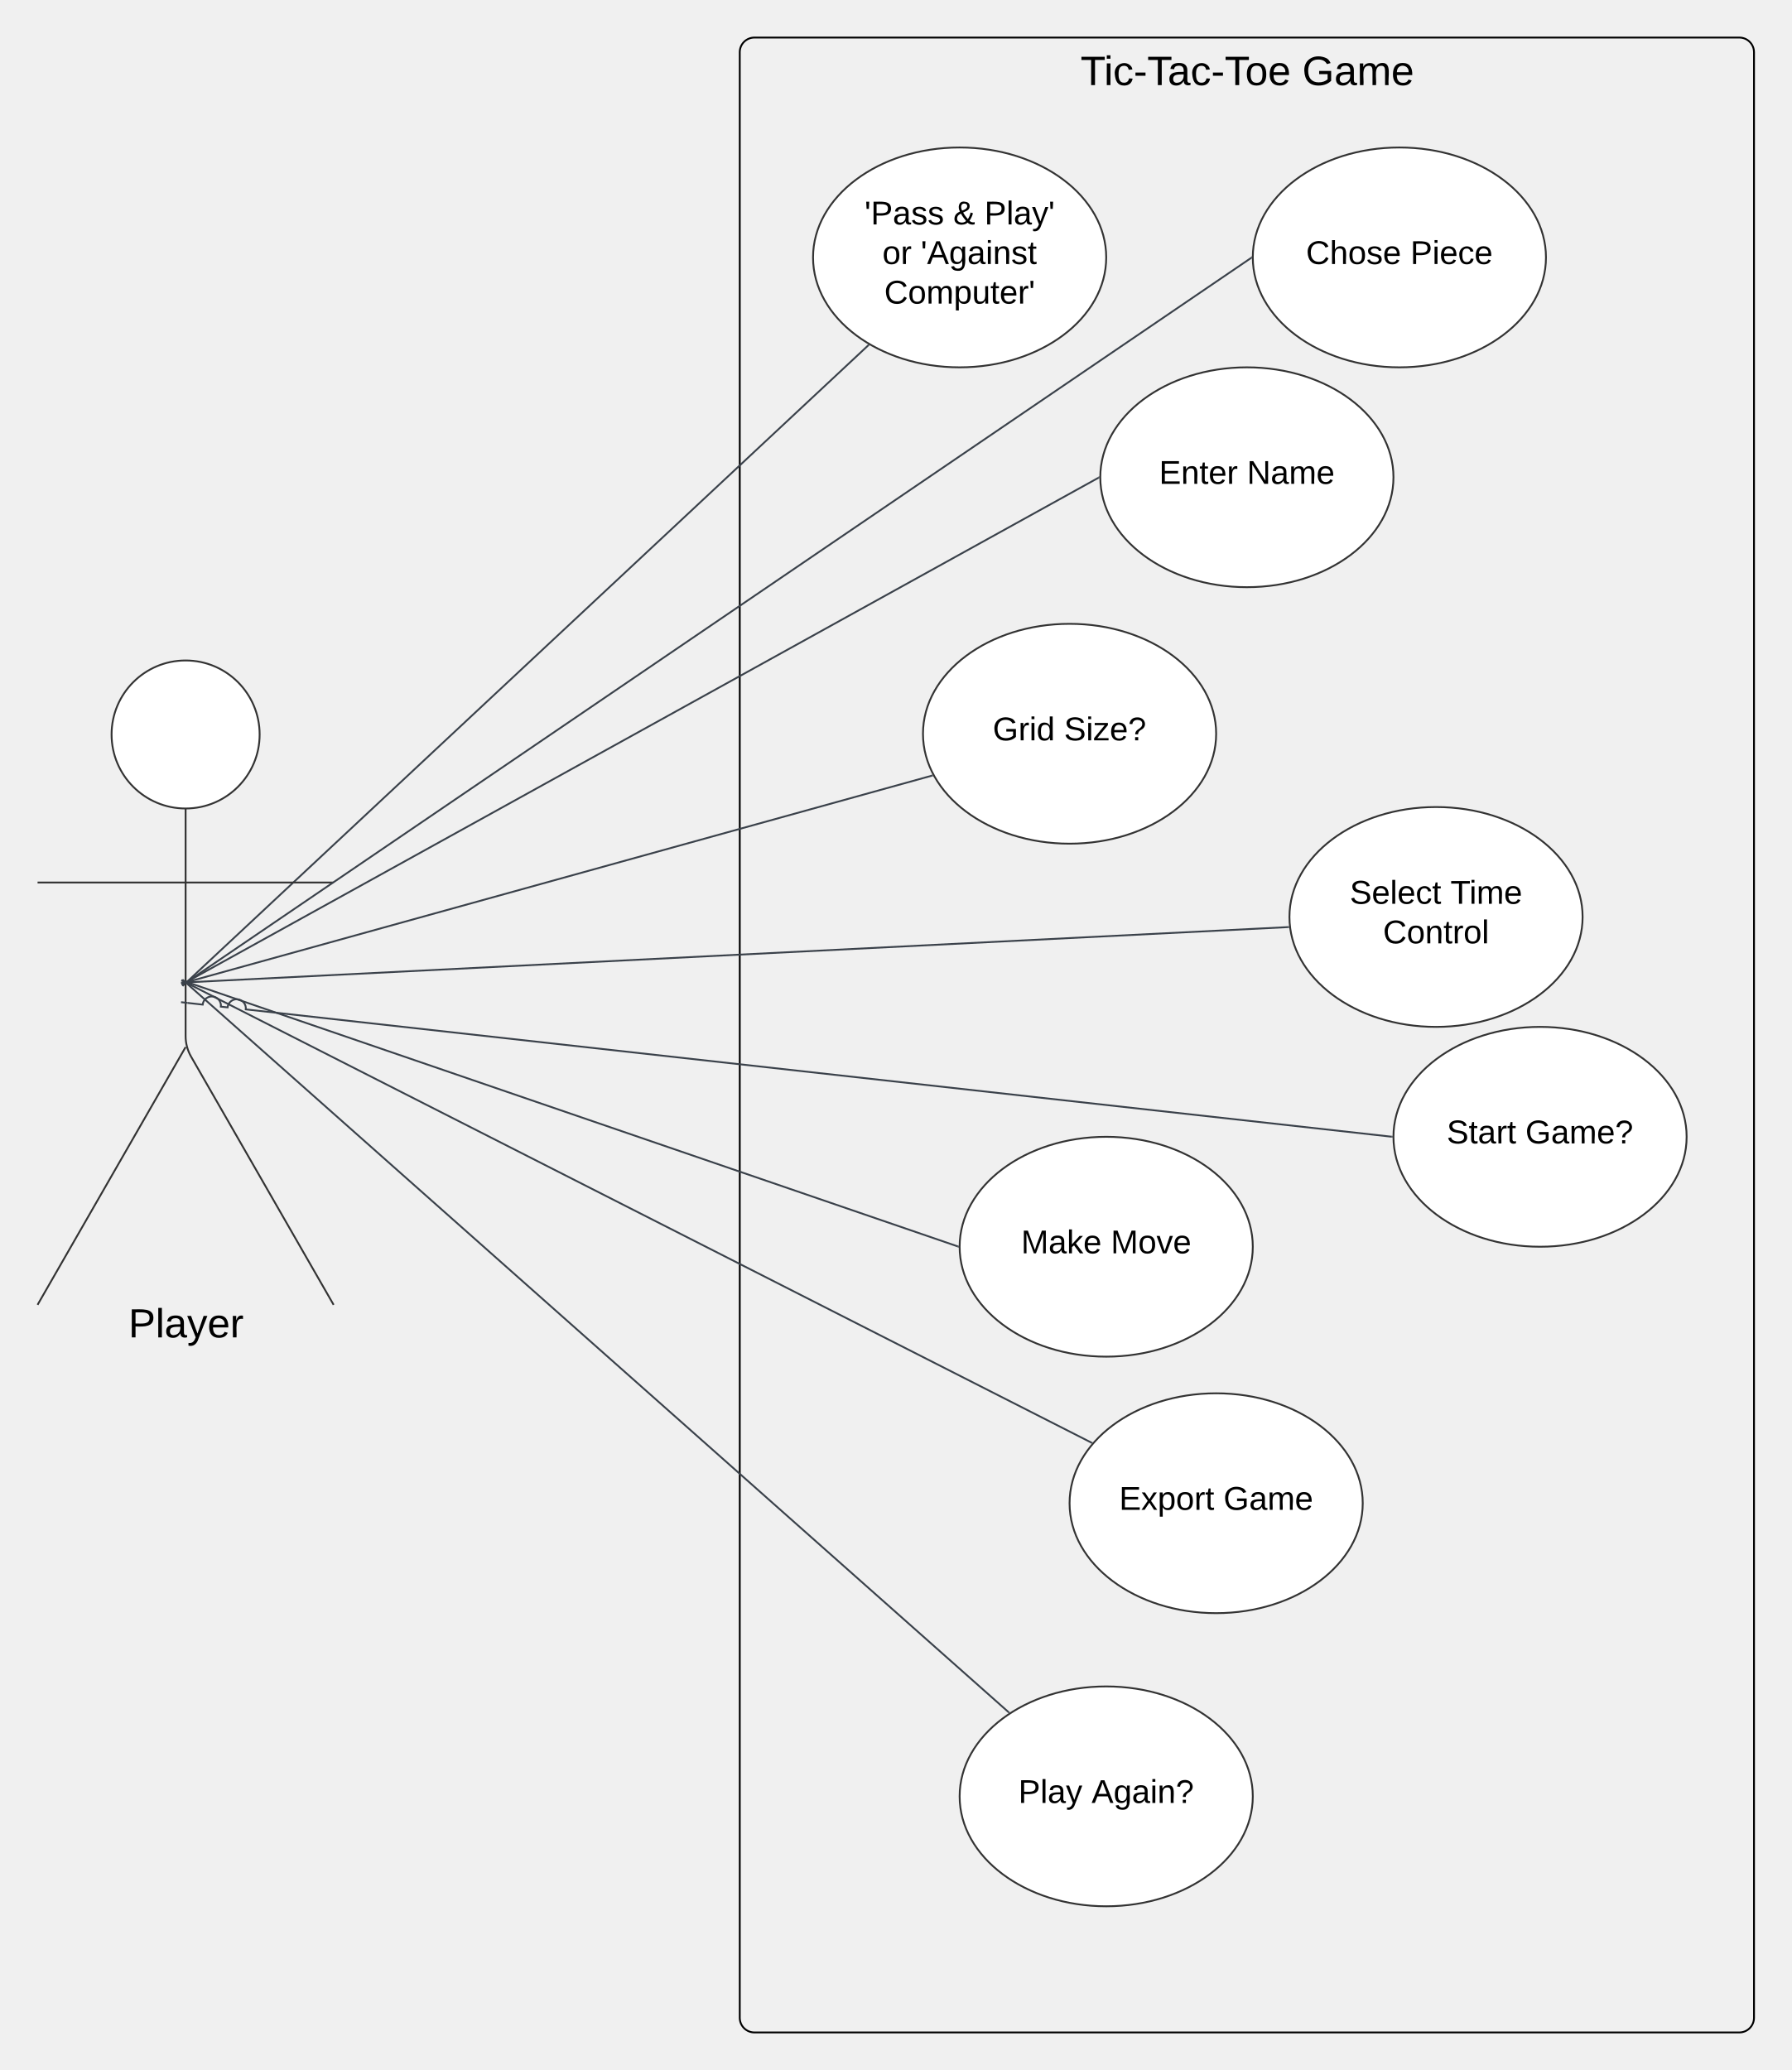
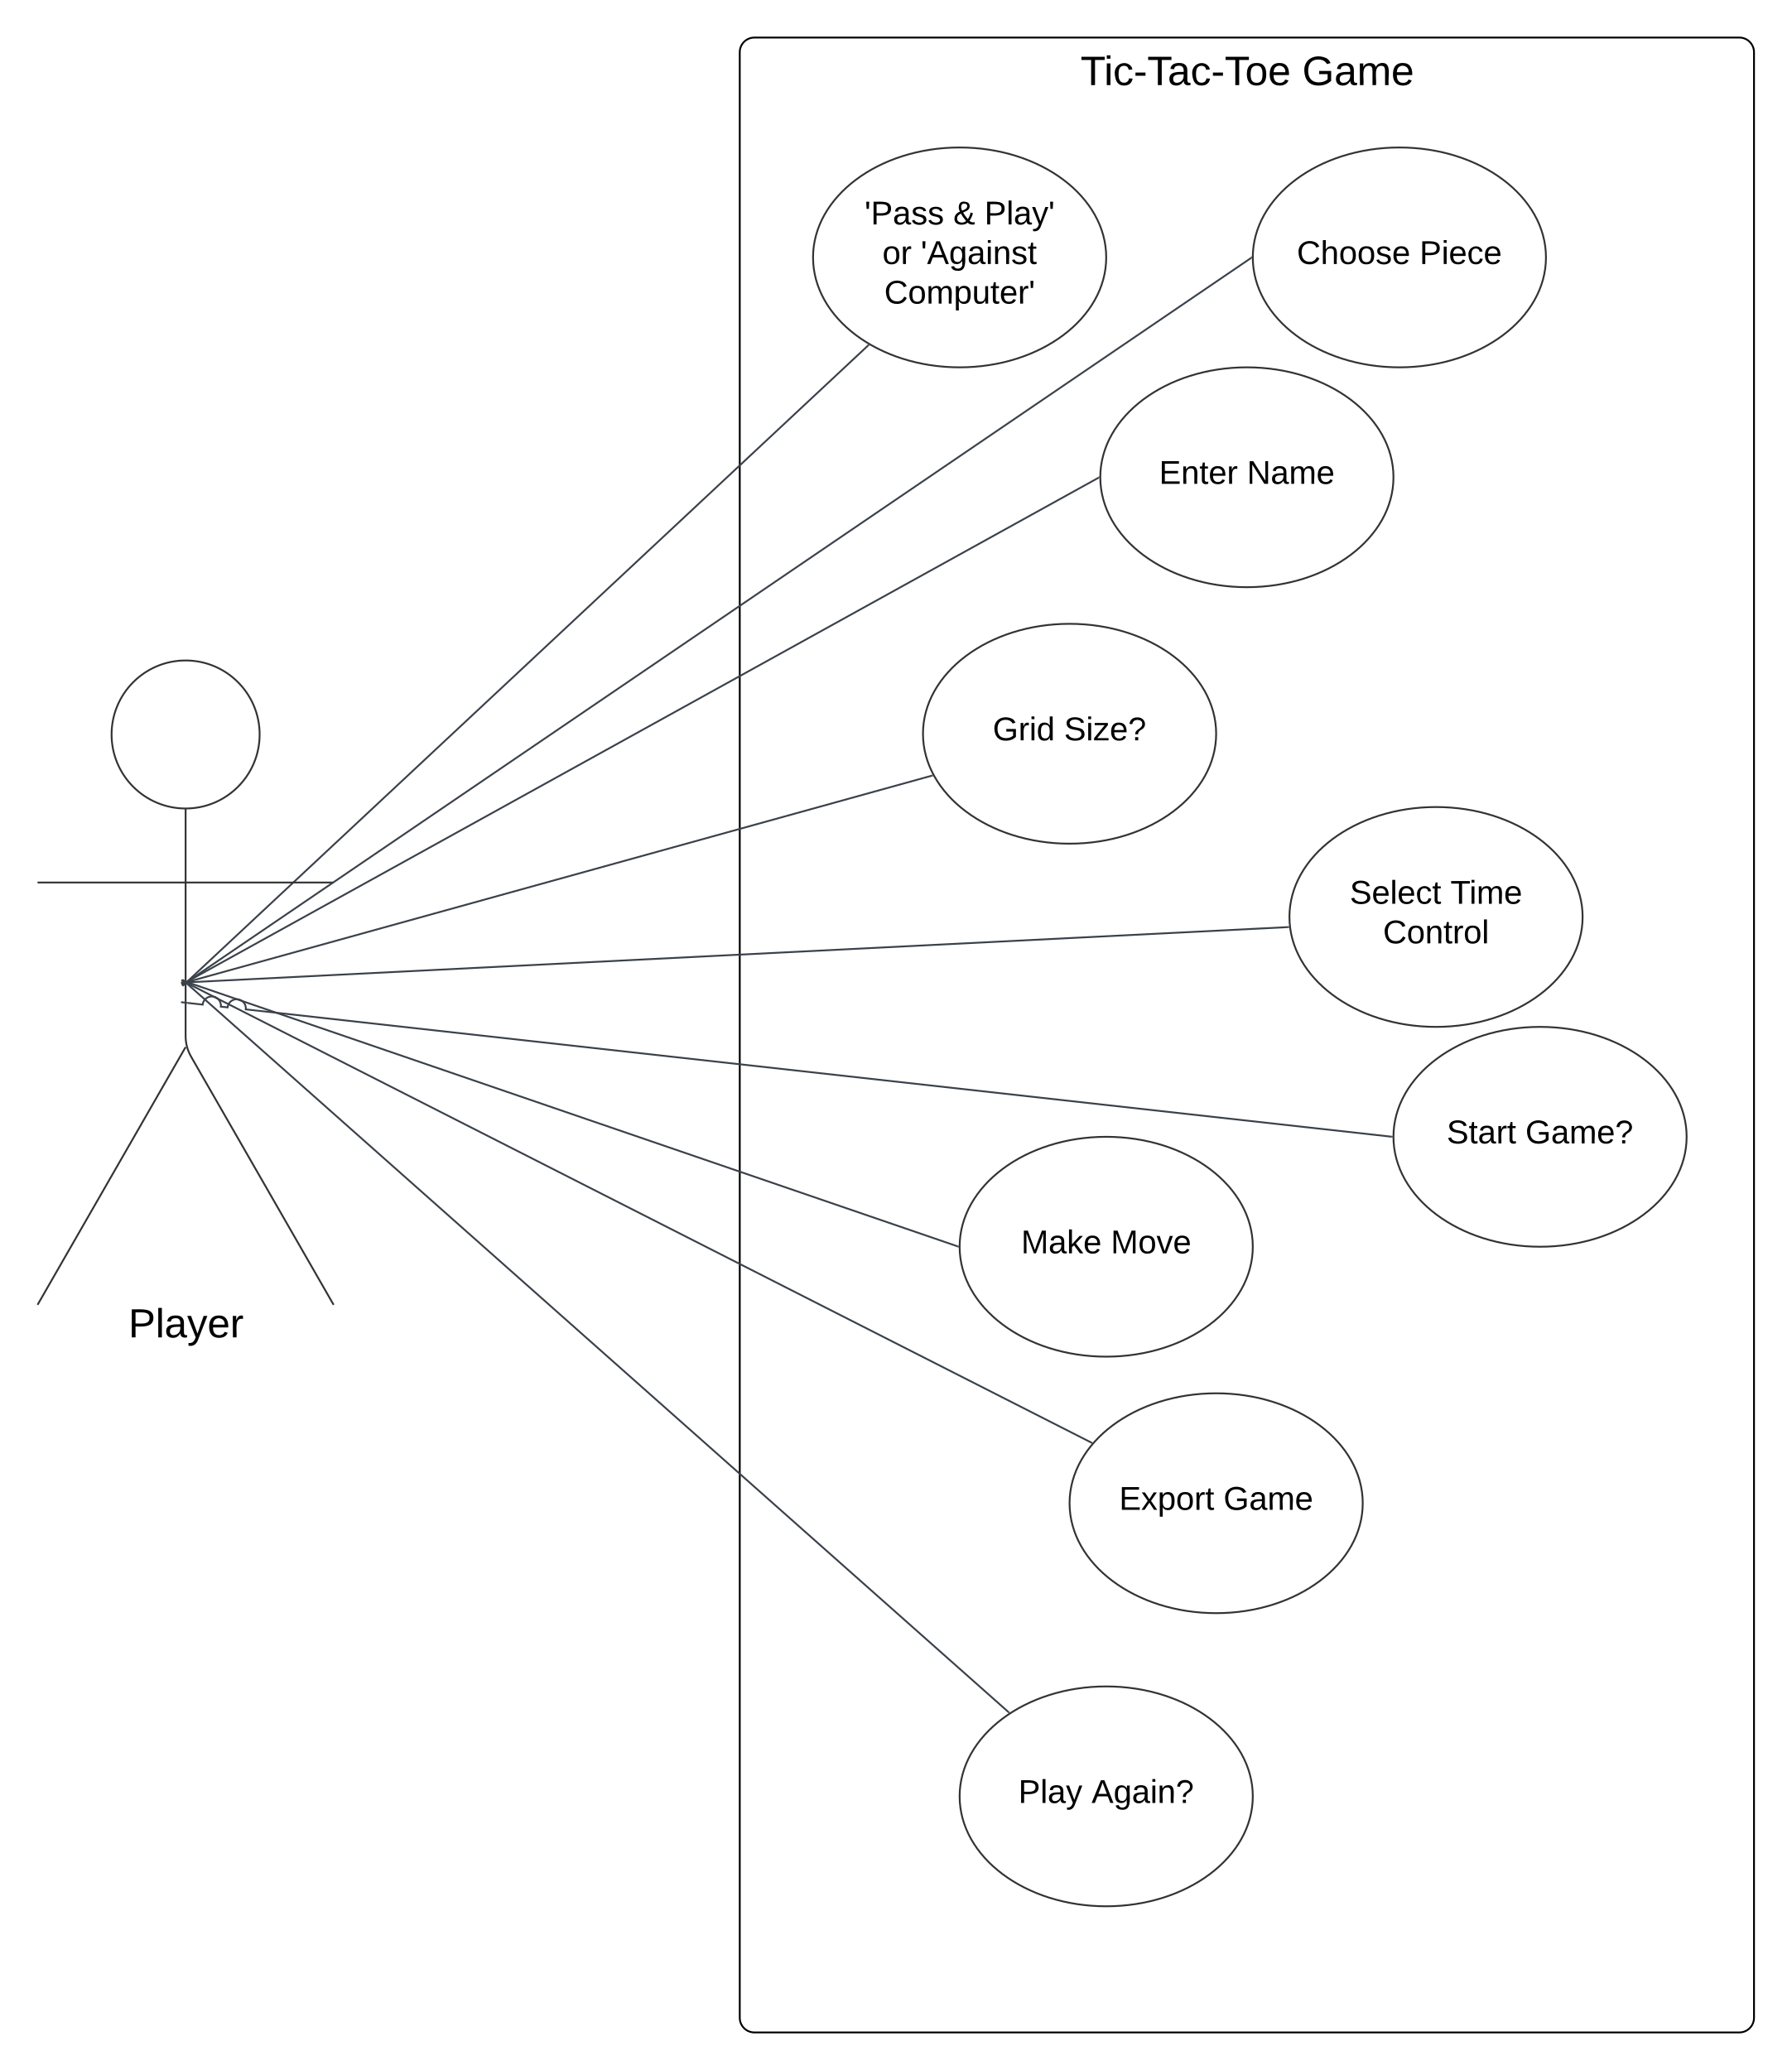
<svg xmlns="http://www.w3.org/2000/svg" xmlns:ns1="lucid" xmlns:xlink="http://www.w3.org/1999/xlink" width="977.77" height="1129.86">
  <g transform="translate(-279.5 -279.5)" ns1:page-tab-id=".Q4MUjXso07N">
+     <path d="M0 0h1500v1500H0z" fill="#fff" />
    <path d="M683.23 308a8 8 0 0 1 8-8h537.54a8 8 0 0 1 8 8v1072.86a8 8 0 0 1-8 8H691.23a8 8 0 0 1-8-8z" stroke="#000" fill-opacity="0" />
    <use xlink:href="#a" transform="matrix(1,0,0,1,691.2291,308) translate(177.9753 17.95556)" />
    <use xlink:href="#b" transform="matrix(1,0,0,1,691.2291,308) translate(298.9883 17.95556)" />
    <path d="M943.23 680c0 33.14-35.82 60-80 60s-80-26.86-80-60 35.82-60 80-60 80 26.86 80 60z" stroke="#333" fill="#fff" />
    <use xlink:href="#c" transform="matrix(1,0,0,1,807.2291,644) translate(14.075 39.6)" />
    <use xlink:href="#d" transform="matrix(1,0,0,1,807.2291,644) translate(52.975 39.6)" />
    <path d="M381.66 815.3L753.36 468M381.67 815.28l-2.57 2.4" stroke="#3a414a" fill="none" />
    <path d="M754.16 467.92l-.48.45-.65-.7.27-.25z" stroke="#3a414a" stroke-width=".05" fill="#3a414a" />
    <path d="M381.77 815.46l406.36-112.6M381.8 815.45l-3.4.94" stroke="#3a414a" fill="none" />
    <path d="M788.83 703.14l-.6.17-.24-.9.4-.12z" stroke="#3a414a" stroke-width=".05" fill="#3a414a" />
    <path d="M883.23 420c0 33.14-35.82 60-80 60s-80-26.86-80-60 35.82-60 80-60 80 26.86 80 60z" stroke="#333" fill="#fff" />
    <use xlink:href="#e" transform="matrix(1,0,0,1,747.2291,384) translate(4.125 18)" />
    <use xlink:href="#f" transform="matrix(1,0,0,1,747.2291,384) translate(52.525 18)" />
    <use xlink:href="#g" transform="matrix(1,0,0,1,747.2291,384) translate(69.525 18)" />
    <use xlink:href="#h" transform="matrix(1,0,0,1,747.2291,384) translate(13.85 39.6)" />
    <use xlink:href="#i" transform="matrix(1,0,0,1,747.2291,384) translate(34.8 39.6)" />
    <use xlink:href="#j" transform="matrix(1,0,0,1,747.2291,384) translate(14.875 61.2)" />
    <path d="M421.2 680.4c0 22.3-18.1 40.4-40.4 40.4-22.32 0-40.4-18.1-40.4-40.4 0-22.3 18.08-40.4 40.4-40.4 22.3 0 40.4 18.1 40.4 40.4z" stroke="#333" fill="#fff" />
    <path d="M380.8 720.8v124.23a22.5 22.5 0 0 0 2.98 11.2l77.8 135.48m-80.8-140.67L300 991.7m0-230.5h161.6" stroke="#333" fill="none" />
    <path d="M300 646a6 6 0 0 1 6-6h149.6a6 6 0 0 1 6 6v361.7a6 6 0 0 1-6 6H306a6 6 0 0 1-6-6z" fill="none" />
    <use xlink:href="#k" transform="matrix(1,0,0,1,220,991.7135) translate(129.5802 17.77778)" />
    <path d="M1040 540c0 33.14-35.82 60-80 60s-80-26.86-80-60 35.82-60 80-60 80 26.86 80 60z" stroke="#333" fill="#fff" />
    <use xlink:href="#l" transform="matrix(1,0,0,1,904,504) translate(8.075 39.6)" />
    <use xlink:href="#m" transform="matrix(1,0,0,1,904,504) translate(56.025 39.6)" />
    <path d="M381.73 815.24l497.33-275M381.74 815.23l-3.07 1.7" stroke="#3a414a" fill="none" />
    <path d="M879.5 540v.54l-.22.12-.46-.83.7-.38z" stroke="#3a414a" stroke-width=".05" fill="#3a414a" />
    <path d="M1143.23 780c0 33.14-35.82 60-80 60s-80-26.86-80-60 35.82-60 80-60 80 26.86 80 60z" stroke="#333" fill="#fff" />
    <use xlink:href="#n" transform="matrix(1,0,0,1,1007.229,744) translate(8.925 28.8)" />
    <use xlink:href="#o" transform="matrix(1,0,0,1,1007.229,744) translate(63.875 28.8)" />
    <use xlink:href="#p" transform="matrix(1,0,0,1,1007.229,744) translate(27.075 50.4)" />
    <path d="M982.57 785.53L381.8 815.68" stroke="#3a414a" fill="none" />
    <path d="M983.12 785.98l-.53.02-.06-.95.5-.02z" stroke="#3a414a" stroke-width=".05" fill="#3a414a" />
    <path d="M381.8 815.68l-3.5.18" stroke="#3a414a" fill="none" />
    <path d="M1023.23 1100c0 33.14-35.82 60-80 60s-80-26.86-80-60 35.82-60 80-60 80 26.86 80 60z" stroke="#333" fill="#fff" />
    <use xlink:href="#q" transform="matrix(1,0,0,1,887.2291,1064) translate(3.05 39.6)" />
    <use xlink:href="#r" transform="matrix(1,0,0,1,887.2291,1064) translate(60 39.6)" />
    <path d="M875.18 1066.94L381.74 816.2" stroke="#3a414a" fill="none" />
    <path d="M875.95 1066.8l-.64.74-.34-.18.43-.84z" stroke="#3a414a" stroke-width=".05" fill="#3a414a" />
    <path d="M381.75 816.22l-3.13-1.6" stroke="#3a414a" fill="none" />
    <path d="M963.23 960c0 33.14-35.82 60-80 60s-80-26.86-80-60 35.82-60 80-60 80 26.86 80 60z" stroke="#333" fill="#fff" />
    <use xlink:href="#s" transform="matrix(1,0,0,1,827.2291,924) translate(9.55 39.6)" />
    <use xlink:href="#t" transform="matrix(1,0,0,1,827.2291,924) translate(58.5 39.6)" />
    <path d="M963.23 1260c0 33.14-35.82 60-80 60s-80-26.86-80-60 35.82-60 80-60 80 26.86 80 60z" stroke="#333" fill="#fff" />
    <use xlink:href="#u" transform="matrix(1,0,0,1,827.2291,1224) translate(8.05 39.6)" />
    <use xlink:href="#v" transform="matrix(1,0,0,1,827.2291,1224) translate(48 39.6)" />
    <path d="M829.97 1214.07L381.67 816.5" stroke="#3a414a" fill="none" />
    <path d="M830.74 1214.13l-.8.55-.3-.26.63-.7z" stroke="#3a414a" stroke-width=".05" fill="#3a414a" />
    <path d="M381.68 816.5l-2.63-2.32M802.26 959.84l-420.5-144.2" stroke="#3a414a" fill="none" />
    <path d="M802.74 959.5v1l-.65-.22.3-.9z" stroke="#3a414a" stroke-width=".05" fill="#3a414a" />
    <path d="M381.78 815.65l-3.32-1.14" stroke="#3a414a" fill="none" />
    <path d="M1123.23 420c0 33.14-35.82 60-80 60s-80-26.86-80-60 35.82-60 80-60 80 26.86 80 60z" stroke="#333" fill="#fff" />
    <g>
-       <use xlink:href="#w" transform="matrix(1,0,0,1,987.2291,384) translate(5.05 39.6)" />
-       <use xlink:href="#x" transform="matrix(1,0,0,1,987.2291,384) translate(62 39.6)" />
+       <use xlink:href="#w" transform="matrix(1,0,0,1,987.2291,384) translate(0.05 39.6)" />
+       <use xlink:href="#x" transform="matrix(1,0,0,1,987.2291,384) translate(67 39.6)" />
    </g>
    <path d="M962.32 420.28l-580.6 395.07" stroke="#3a414a" fill="none" />
    <path d="M962.73 420V420.56l-.16.1-.53-.77.7-.5z" stroke="#3a414a" stroke-width=".05" fill="#3a414a" />
    <path d="M381.72 815.34l-2.9 1.98" stroke="#3a414a" fill="none" />
    <path d="M1200 900c0 33.14-35.82 60-80 60s-80-26.86-80-60 35.82-60 80-60 80 26.86 80 60z" stroke="#333" fill="#fff" />
    <g>
      <use xlink:href="#y" transform="matrix(1,0,0,1,1064,864) translate(5.05 39.6)" />
      <use xlink:href="#z" transform="matrix(1,0,0,1,1064,864) translate(48 39.6)" />
    </g>
    <path d="M1039 899.95l-625.35-69.5c.3-2.74-1.67-5.2-4.42-5.52-2.74-.3-5.2 1.67-5.52 4.42l-3.66-.4c.3-2.75-1.68-5.23-4.42-5.53-2.75-.3-5.22 1.67-5.52 4.42l-8.3-.93" stroke="#3a414a" fill="none" />
    <path d="M1039.52 899.52l-.02.47V900.47l-.56-.07.1-.93z" stroke="#3a414a" stroke-width=".05" fill="#3a414a" />
    <path d="M381.8 826.9l-3.5-.38" stroke="#3a414a" fill="none" />
    <defs>
      <path d="M127-220V0H93v-220H8v-28h204v28h-85" id="A" />
      <path d="M24-231v-30h32v30H24zM24 0v-190h32V0H24" id="B" />
      <path d="M96-169c-40 0-48 33-48 73s9 75 48 75c24 0 41-14 43-38l32 2c-6 37-31 61-74 61-59 0-76-41-82-99-10-93 101-131 147-64 4 7 5 14 7 22l-32 3c-4-21-16-35-41-35" id="C" />
      <path d="M16-82v-28h88v28H16" id="D" />
      <path d="M141-36C126-15 110 5 73 4 37 3 15-17 15-53c-1-64 63-63 125-63 3-35-9-54-41-54-24 1-41 7-42 31l-33-3c5-37 33-52 76-52 45 0 72 20 72 64v82c-1 20 7 32 28 27v20c-31 9-61-2-59-35zM48-53c0 20 12 33 32 33 41-3 63-29 60-74-43 2-92-5-92 41" id="E" />
      <path d="M100-194c62-1 85 37 85 99 1 63-27 99-86 99S16-35 15-95c0-66 28-99 85-99zM99-20c44 1 53-31 53-75 0-43-8-75-51-75s-53 32-53 75 10 74 51 75" id="F" />
      <path d="M100-194c63 0 86 42 84 106H49c0 40 14 67 53 68 26 1 43-12 49-29l28 8c-11 28-37 45-77 45C44 4 14-33 15-96c1-61 26-98 85-98zm52 81c6-60-76-77-97-28-3 7-6 17-6 28h103" id="G" />
      <g id="a">
        <use transform="matrix(0.06234568,0,0,0.06234568,0,0)" xlink:href="#A" />
        <use transform="matrix(0.06234568,0,0,0.06234568,12.84321,0)" xlink:href="#B" />
        <use transform="matrix(0.06234568,0,0,0.06234568,17.76852,0)" xlink:href="#C" />
        <use transform="matrix(0.06234568,0,0,0.06234568,28.99074,0)" xlink:href="#D" />
        <use transform="matrix(0.06234568,0,0,0.06234568,36.40988,0)" xlink:href="#A" />
        <use transform="matrix(0.06234568,0,0,0.06234568,47.56975,0)" xlink:href="#E" />
        <use transform="matrix(0.06234568,0,0,0.06234568,60.03889,0)" xlink:href="#C" />
        <use transform="matrix(0.06234568,0,0,0.06234568,71.26111,0)" xlink:href="#D" />
        <use transform="matrix(0.06234568,0,0,0.06234568,78.68025,0)" xlink:href="#A" />
        <use transform="matrix(0.06234568,0,0,0.06234568,89.84012,0)" xlink:href="#F" />
        <use transform="matrix(0.06234568,0,0,0.06234568,102.3093,0)" xlink:href="#G" />
      </g>
      <path d="M143 4C61 4 22-44 18-125c-5-107 100-154 193-111 17 8 29 25 37 43l-32 9c-13-25-37-40-76-40-61 0-88 39-88 99 0 61 29 100 91 101 35 0 62-11 79-27v-45h-74v-28h105v86C228-13 192 4 143 4" id="H" />
      <path d="M210-169c-67 3-38 105-44 169h-31v-121c0-29-5-50-35-48C34-165 62-65 56 0H25l-1-190h30c1 10-1 24 2 32 10-44 99-50 107 0 11-21 27-35 58-36 85-2 47 119 55 194h-31v-121c0-29-5-49-35-48" id="I" />
      <g id="b">
        <use transform="matrix(0.06234568,0,0,0.06234568,0,0)" xlink:href="#H" />
        <use transform="matrix(0.06234568,0,0,0.06234568,17.45679,0)" xlink:href="#E" />
        <use transform="matrix(0.06234568,0,0,0.06234568,29.92593,0)" xlink:href="#I" />
        <use transform="matrix(0.06234568,0,0,0.06234568,48.56728,0)" xlink:href="#G" />
      </g>
      <path d="M114-163C36-179 61-72 57 0H25l-1-190h30c1 12-1 29 2 39 6-27 23-49 58-41v29" id="J" />
      <path d="M85-194c31 0 48 13 60 33l-1-100h32l1 261h-30c-2-10 0-23-3-31C134-8 116 4 85 4 32 4 16-35 15-94c0-66 23-100 70-100zm9 24c-40 0-46 34-46 75 0 40 6 74 45 74 42 0 51-32 51-76 0-42-9-74-50-73" id="K" />
      <g id="c">
        <use transform="matrix(0.05,0,0,0.05,0,0)" xlink:href="#H" />
        <use transform="matrix(0.05,0,0,0.05,14,0)" xlink:href="#J" />
        <use transform="matrix(0.05,0,0,0.05,19.95,0)" xlink:href="#B" />
        <use transform="matrix(0.05,0,0,0.05,23.9,0)" xlink:href="#K" />
      </g>
      <path d="M185-189c-5-48-123-54-124 2 14 75 158 14 163 119 3 78-121 87-175 55-17-10-28-26-33-46l33-7c5 56 141 63 141-1 0-78-155-14-162-118-5-82 145-84 179-34 5 7 8 16 11 25" id="L" />
      <path d="M9 0v-24l116-142H16v-24h144v24L44-24h123V0H9" id="M" />
      <path d="M103-251c84 0 111 97 45 133-19 10-37 24-39 52H78c0-63 77-55 77-114 0-30-21-42-52-43-32 0-53 17-56 46l-32-2c7-45 34-72 88-72zM77 0v-35h34V0H77" id="N" />
      <g id="d">
        <use transform="matrix(0.05,0,0,0.05,0,0)" xlink:href="#L" />
        <use transform="matrix(0.05,0,0,0.05,12,0)" xlink:href="#B" />
        <use transform="matrix(0.05,0,0,0.05,15.95,0)" xlink:href="#M" />
        <use transform="matrix(0.05,0,0,0.05,24.95,0)" xlink:href="#G" />
        <use transform="matrix(0.05,0,0,0.05,34.95,0)" xlink:href="#N" />
      </g>
      <path d="M47-170H22l-4-78h33" id="O" />
      <path d="M30-248c87 1 191-15 191 75 0 78-77 80-158 76V0H30v-248zm33 125c57 0 124 11 124-50 0-59-68-47-124-48v98" id="P" />
      <path d="M135-143c-3-34-86-38-87 0 15 53 115 12 119 90S17 21 10-45l28-5c4 36 97 45 98 0-10-56-113-15-118-90-4-57 82-63 122-42 12 7 21 19 24 35" id="Q" />
      <g id="e">
        <use transform="matrix(0.05,0,0,0.05,0,0)" xlink:href="#O" />
        <use transform="matrix(0.05,0,0,0.05,3.4,0)" xlink:href="#P" />
        <use transform="matrix(0.05,0,0,0.05,15.4,0)" xlink:href="#E" />
        <use transform="matrix(0.05,0,0,0.05,25.4,0)" xlink:href="#Q" />
        <use transform="matrix(0.05,0,0,0.05,34.4,0)" xlink:href="#Q" />
      </g>
      <path d="M234-2c-28 10-62 0-77-18C117 19 8 12 13-65c3-43 29-61 60-76-25-40-17-114 47-108 35 3 59 15 59 50 0 44-40 53-71 69 14 26 32 50 51 72 14-21 24-43 30-72l26 8c-9 33-21 57-38 82 13 13 33 22 57 15v23zM97-151c25-10 52-18 56-48-1-18-13-29-33-29-42 0-39 50-23 77zM42-66c-3 51 71 58 98 28-20-24-41-51-56-80-23 10-40 24-42 52" id="R" />
      <use transform="matrix(0.05,0,0,0.05,0,0)" xlink:href="#R" id="f" />
      <path d="M24 0v-261h32V0H24" id="S" />
      <path d="M179-190L93 31C79 59 56 82 12 73V49c39 6 53-20 64-50L1-190h34L92-34l54-156h33" id="T" />
      <g id="g">
        <use transform="matrix(0.05,0,0,0.05,0,0)" xlink:href="#P" />
        <use transform="matrix(0.05,0,0,0.05,12,0)" xlink:href="#S" />
        <use transform="matrix(0.05,0,0,0.05,15.95,0)" xlink:href="#E" />
        <use transform="matrix(0.05,0,0,0.05,25.95,0)" xlink:href="#T" />
        <use transform="matrix(0.05,0,0,0.05,34.95,0)" xlink:href="#O" />
      </g>
      <g id="h">
        <use transform="matrix(0.05,0,0,0.05,0,0)" xlink:href="#F" />
        <use transform="matrix(0.05,0,0,0.05,10,0)" xlink:href="#J" />
      </g>
      <path d="M205 0l-28-72H64L36 0H1l101-248h38L239 0h-34zm-38-99l-47-123c-12 45-31 82-46 123h93" id="U" />
      <path d="M177-190C167-65 218 103 67 71c-23-6-38-20-44-43l32-5c15 47 100 32 89-28v-30C133-14 115 1 83 1 29 1 15-40 15-95c0-56 16-97 71-98 29-1 48 16 59 35 1-10 0-23 2-32h30zM94-22c36 0 50-32 50-73 0-42-14-75-50-75-39 0-46 34-46 75s6 73 46 73" id="V" />
      <path d="M117-194c89-4 53 116 60 194h-32v-121c0-31-8-49-39-48C34-167 62-67 57 0H25l-1-190h30c1 10-1 24 2 32 11-22 29-35 61-36" id="W" />
      <path d="M59-47c-2 24 18 29 38 22v24C64 9 27 4 27-40v-127H5v-23h24l9-43h21v43h35v23H59v120" id="X" />
      <g id="i">
        <use transform="matrix(0.05,0,0,0.05,0,0)" xlink:href="#O" />
        <use transform="matrix(0.05,0,0,0.05,3.4,0)" xlink:href="#U" />
        <use transform="matrix(0.05,0,0,0.05,15.4,0)" xlink:href="#V" />
        <use transform="matrix(0.05,0,0,0.05,25.4,0)" xlink:href="#E" />
        <use transform="matrix(0.05,0,0,0.05,35.4,0)" xlink:href="#B" />
        <use transform="matrix(0.05,0,0,0.05,39.35,0)" xlink:href="#W" />
        <use transform="matrix(0.05,0,0,0.05,49.35,0)" xlink:href="#Q" />
        <use transform="matrix(0.05,0,0,0.05,58.35,0)" xlink:href="#X" />
      </g>
      <path d="M212-179c-10-28-35-45-73-45-59 0-87 40-87 99 0 60 29 101 89 101 43 0 62-24 78-52l27 14C228-24 195 4 139 4 59 4 22-46 18-125c-6-104 99-153 187-111 19 9 31 26 39 46" id="Y" />
      <path d="M115-194c55 1 70 41 70 98S169 2 115 4C84 4 66-9 55-30l1 105H24l-1-265h31l2 30c10-21 28-34 59-34zm-8 174c40 0 45-34 45-75s-6-73-45-74c-42 0-51 32-51 76 0 43 10 73 51 73" id="Z" />
      <path d="M84 4C-5 8 30-112 23-190h32v120c0 31 7 50 39 49 72-2 45-101 50-169h31l1 190h-30c-1-10 1-25-2-33-11 22-28 36-60 37" id="aa" />
      <g id="j">
        <use transform="matrix(0.05,0,0,0.05,0,0)" xlink:href="#Y" />
        <use transform="matrix(0.05,0,0,0.05,12.95,0)" xlink:href="#F" />
        <use transform="matrix(0.05,0,0,0.05,22.95,0)" xlink:href="#I" />
        <use transform="matrix(0.05,0,0,0.05,37.9,0)" xlink:href="#Z" />
        <use transform="matrix(0.05,0,0,0.05,47.9,0)" xlink:href="#aa" />
        <use transform="matrix(0.05,0,0,0.05,57.9,0)" xlink:href="#X" />
        <use transform="matrix(0.05,0,0,0.05,62.9,0)" xlink:href="#G" />
        <use transform="matrix(0.05,0,0,0.05,72.9,0)" xlink:href="#J" />
        <use transform="matrix(0.05,0,0,0.05,78.85,0)" xlink:href="#O" />
      </g>
      <g id="k">
        <use transform="matrix(0.0617284,0,0,0.0617284,0,0)" xlink:href="#P" />
        <use transform="matrix(0.0617284,0,0,0.0617284,14.81481,0)" xlink:href="#S" />
        <use transform="matrix(0.0617284,0,0,0.0617284,19.69136,0)" xlink:href="#E" />
        <use transform="matrix(0.0617284,0,0,0.0617284,32.03704,0)" xlink:href="#T" />
        <use transform="matrix(0.0617284,0,0,0.0617284,43.14815,0)" xlink:href="#G" />
        <use transform="matrix(0.0617284,0,0,0.0617284,55.49383,0)" xlink:href="#J" />
      </g>
      <path d="M30 0v-248h187v28H63v79h144v27H63v87h162V0H30" id="ab" />
      <g id="l">
        <use transform="matrix(0.05,0,0,0.05,0,0)" xlink:href="#ab" />
        <use transform="matrix(0.05,0,0,0.05,12,0)" xlink:href="#W" />
        <use transform="matrix(0.05,0,0,0.05,22,0)" xlink:href="#X" />
        <use transform="matrix(0.05,0,0,0.05,27,0)" xlink:href="#G" />
        <use transform="matrix(0.05,0,0,0.05,37,0)" xlink:href="#J" />
      </g>
      <path d="M190 0L58-211 59 0H30v-248h39L202-35l-2-213h31V0h-41" id="ac" />
      <g id="m">
        <use transform="matrix(0.05,0,0,0.05,0,0)" xlink:href="#ac" />
        <use transform="matrix(0.05,0,0,0.05,12.95,0)" xlink:href="#E" />
        <use transform="matrix(0.05,0,0,0.05,22.95,0)" xlink:href="#I" />
        <use transform="matrix(0.05,0,0,0.05,37.9,0)" xlink:href="#G" />
      </g>
      <g id="n">
        <use transform="matrix(0.05,0,0,0.05,0,0)" xlink:href="#L" />
        <use transform="matrix(0.05,0,0,0.05,12,0)" xlink:href="#G" />
        <use transform="matrix(0.05,0,0,0.05,22,0)" xlink:href="#S" />
        <use transform="matrix(0.05,0,0,0.05,25.95,0)" xlink:href="#G" />
        <use transform="matrix(0.05,0,0,0.05,35.95,0)" xlink:href="#C" />
        <use transform="matrix(0.05,0,0,0.05,44.95,0)" xlink:href="#X" />
      </g>
      <g id="o">
        <use transform="matrix(0.05,0,0,0.05,0,0)" xlink:href="#A" />
        <use transform="matrix(0.05,0,0,0.05,10.3,0)" xlink:href="#B" />
        <use transform="matrix(0.05,0,0,0.05,14.25,0)" xlink:href="#I" />
        <use transform="matrix(0.05,0,0,0.05,29.2,0)" xlink:href="#G" />
      </g>
      <g id="p">
        <use transform="matrix(0.05,0,0,0.05,0,0)" xlink:href="#Y" />
        <use transform="matrix(0.05,0,0,0.05,12.95,0)" xlink:href="#F" />
        <use transform="matrix(0.05,0,0,0.05,22.95,0)" xlink:href="#W" />
        <use transform="matrix(0.05,0,0,0.05,32.95,0)" xlink:href="#X" />
        <use transform="matrix(0.05,0,0,0.05,37.95,0)" xlink:href="#J" />
        <use transform="matrix(0.05,0,0,0.05,43.9,0)" xlink:href="#F" />
        <use transform="matrix(0.05,0,0,0.05,53.9,0)" xlink:href="#S" />
      </g>
      <path d="M141 0L90-78 38 0H4l68-98-65-92h35l48 74 47-74h35l-64 92 68 98h-35" id="ad" />
      <g id="q">
        <use transform="matrix(0.05,0,0,0.05,0,0)" xlink:href="#ab" />
        <use transform="matrix(0.05,0,0,0.05,12,0)" xlink:href="#ad" />
        <use transform="matrix(0.05,0,0,0.05,21,0)" xlink:href="#Z" />
        <use transform="matrix(0.05,0,0,0.05,31,0)" xlink:href="#F" />
        <use transform="matrix(0.05,0,0,0.05,41,0)" xlink:href="#J" />
        <use transform="matrix(0.05,0,0,0.05,46.95,0)" xlink:href="#X" />
      </g>
      <g id="r">
        <use transform="matrix(0.05,0,0,0.05,0,0)" xlink:href="#H" />
        <use transform="matrix(0.05,0,0,0.05,14,0)" xlink:href="#E" />
        <use transform="matrix(0.05,0,0,0.05,24,0)" xlink:href="#I" />
        <use transform="matrix(0.05,0,0,0.05,38.95,0)" xlink:href="#G" />
      </g>
      <path d="M240 0l2-218c-23 76-54 145-80 218h-23L58-218 59 0H30v-248h44l77 211c21-75 51-140 76-211h43V0h-30" id="ae" />
      <path d="M143 0L79-87 56-68V0H24v-261h32v163l83-92h37l-77 82L181 0h-38" id="af" />
      <g id="s">
        <use transform="matrix(0.05,0,0,0.05,0,0)" xlink:href="#ae" />
        <use transform="matrix(0.05,0,0,0.05,14.95,0)" xlink:href="#E" />
        <use transform="matrix(0.05,0,0,0.05,24.95,0)" xlink:href="#af" />
        <use transform="matrix(0.05,0,0,0.05,33.95,0)" xlink:href="#G" />
      </g>
      <path d="M108 0H70L1-190h34L89-25l56-165h34" id="ag" />
      <g id="t">
        <use transform="matrix(0.05,0,0,0.05,0,0)" xlink:href="#ae" />
        <use transform="matrix(0.05,0,0,0.05,14.95,0)" xlink:href="#F" />
        <use transform="matrix(0.05,0,0,0.05,24.95,0)" xlink:href="#ag" />
        <use transform="matrix(0.05,0,0,0.05,33.95,0)" xlink:href="#G" />
      </g>
      <g id="u">
        <use transform="matrix(0.05,0,0,0.05,0,0)" xlink:href="#P" />
        <use transform="matrix(0.05,0,0,0.05,12,0)" xlink:href="#S" />
        <use transform="matrix(0.05,0,0,0.05,15.95,0)" xlink:href="#E" />
        <use transform="matrix(0.05,0,0,0.05,25.95,0)" xlink:href="#T" />
      </g>
      <g id="v">
        <use transform="matrix(0.05,0,0,0.05,0,0)" xlink:href="#U" />
        <use transform="matrix(0.05,0,0,0.05,12,0)" xlink:href="#V" />
        <use transform="matrix(0.05,0,0,0.05,22,0)" xlink:href="#E" />
        <use transform="matrix(0.05,0,0,0.05,32,0)" xlink:href="#B" />
        <use transform="matrix(0.05,0,0,0.05,35.95,0)" xlink:href="#W" />
        <use transform="matrix(0.05,0,0,0.05,45.95,0)" xlink:href="#N" />
      </g>
      <path d="M106-169C34-169 62-67 57 0H25v-261h32l-1 103c12-21 28-36 61-36 89 0 53 116 60 194h-32v-121c2-32-8-49-39-48" id="ah" />
      <g id="w">
        <use transform="matrix(0.05,0,0,0.05,0,0)" xlink:href="#Y" />
        <use transform="matrix(0.05,0,0,0.05,12.95,0)" xlink:href="#ah" />
        <use transform="matrix(0.05,0,0,0.05,22.95,0)" xlink:href="#F" />
-         <use transform="matrix(0.05,0,0,0.05,32.95,0)" xlink:href="#Q" />
-         <use transform="matrix(0.05,0,0,0.05,41.95,0)" xlink:href="#G" />
+         <use transform="matrix(0.05,0,0,0.05,32.95,0)" xlink:href="#F" />
+         <use transform="matrix(0.05,0,0,0.05,42.95,0)" xlink:href="#Q" />
+         <use transform="matrix(0.05,0,0,0.05,51.95,0)" xlink:href="#G" />
      </g>
      <g id="x">
        <use transform="matrix(0.05,0,0,0.05,0,0)" xlink:href="#P" />
        <use transform="matrix(0.05,0,0,0.05,12,0)" xlink:href="#B" />
        <use transform="matrix(0.05,0,0,0.05,15.95,0)" xlink:href="#G" />
        <use transform="matrix(0.05,0,0,0.05,25.95,0)" xlink:href="#C" />
        <use transform="matrix(0.05,0,0,0.05,34.95,0)" xlink:href="#G" />
      </g>
      <g id="y">
        <use transform="matrix(0.05,0,0,0.05,0,0)" xlink:href="#L" />
        <use transform="matrix(0.05,0,0,0.05,12,0)" xlink:href="#X" />
        <use transform="matrix(0.05,0,0,0.05,17,0)" xlink:href="#E" />
        <use transform="matrix(0.05,0,0,0.05,27,0)" xlink:href="#J" />
        <use transform="matrix(0.05,0,0,0.05,32.95,0)" xlink:href="#X" />
      </g>
      <g id="z">
        <use transform="matrix(0.05,0,0,0.05,0,0)" xlink:href="#H" />
        <use transform="matrix(0.05,0,0,0.05,14,0)" xlink:href="#E" />
        <use transform="matrix(0.05,0,0,0.05,24,0)" xlink:href="#I" />
        <use transform="matrix(0.05,0,0,0.05,38.95,0)" xlink:href="#G" />
        <use transform="matrix(0.05,0,0,0.05,48.95,0)" xlink:href="#N" />
      </g>
    </defs>
  </g>
</svg>
